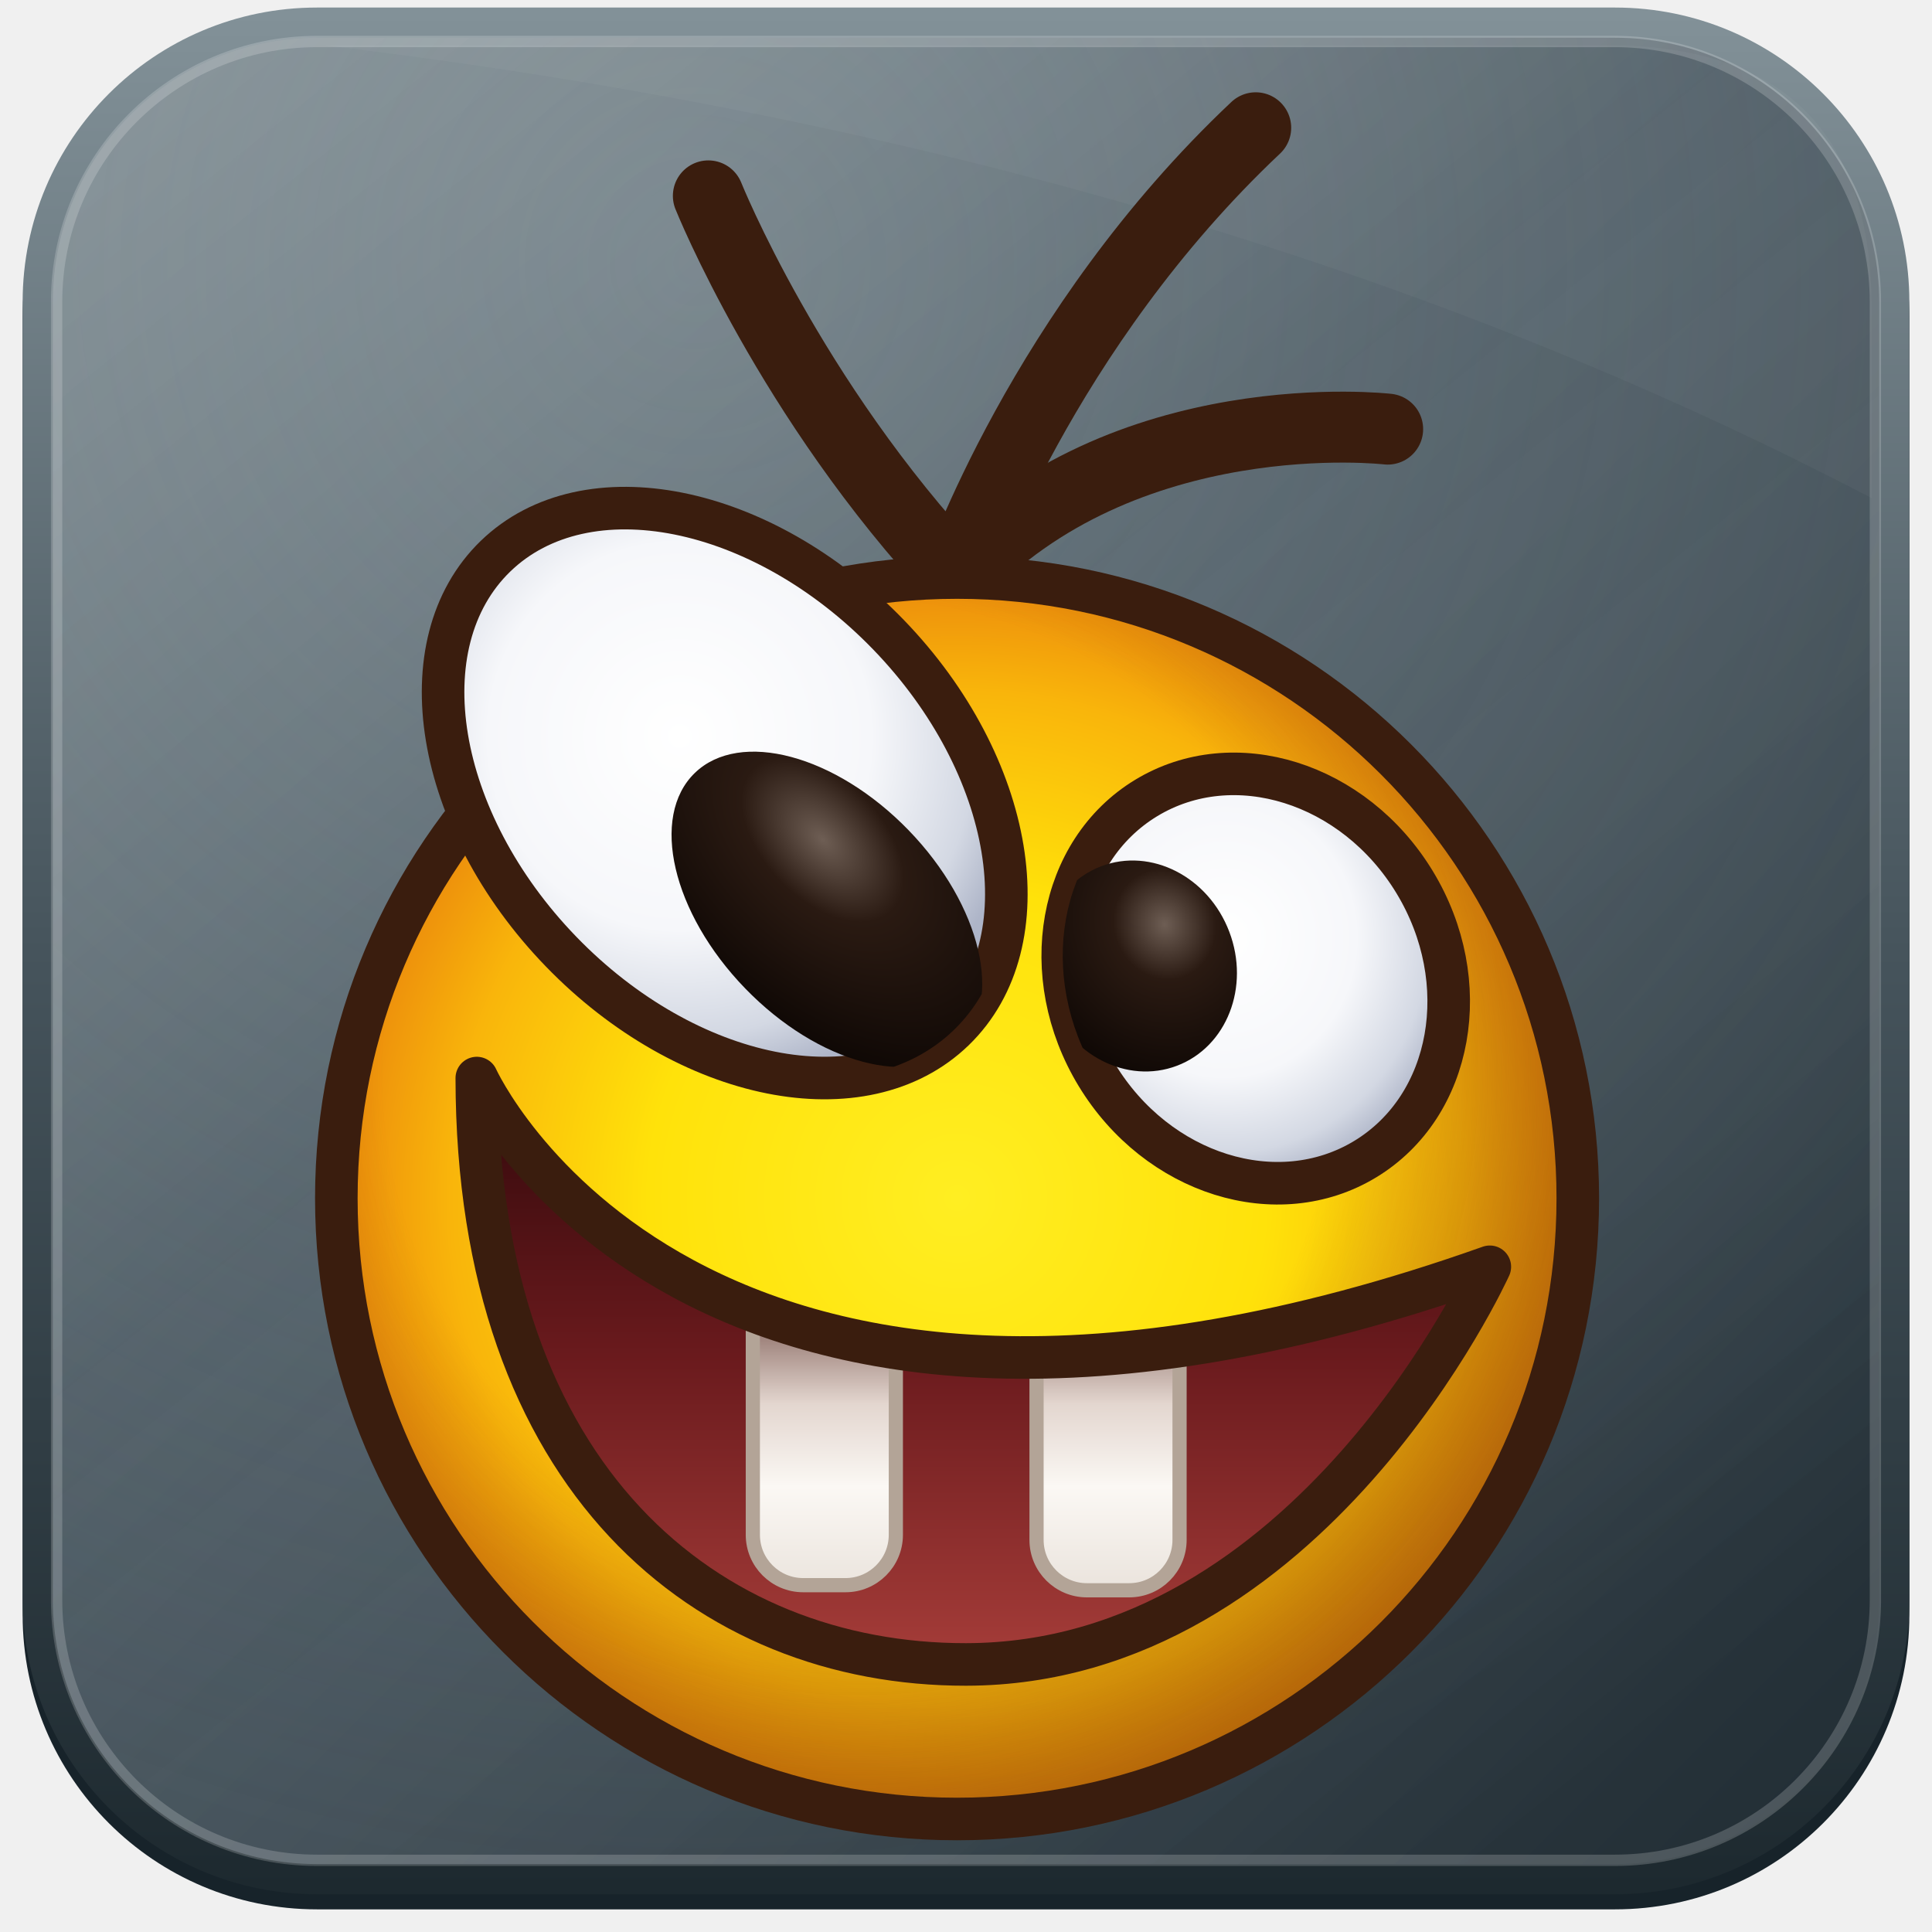
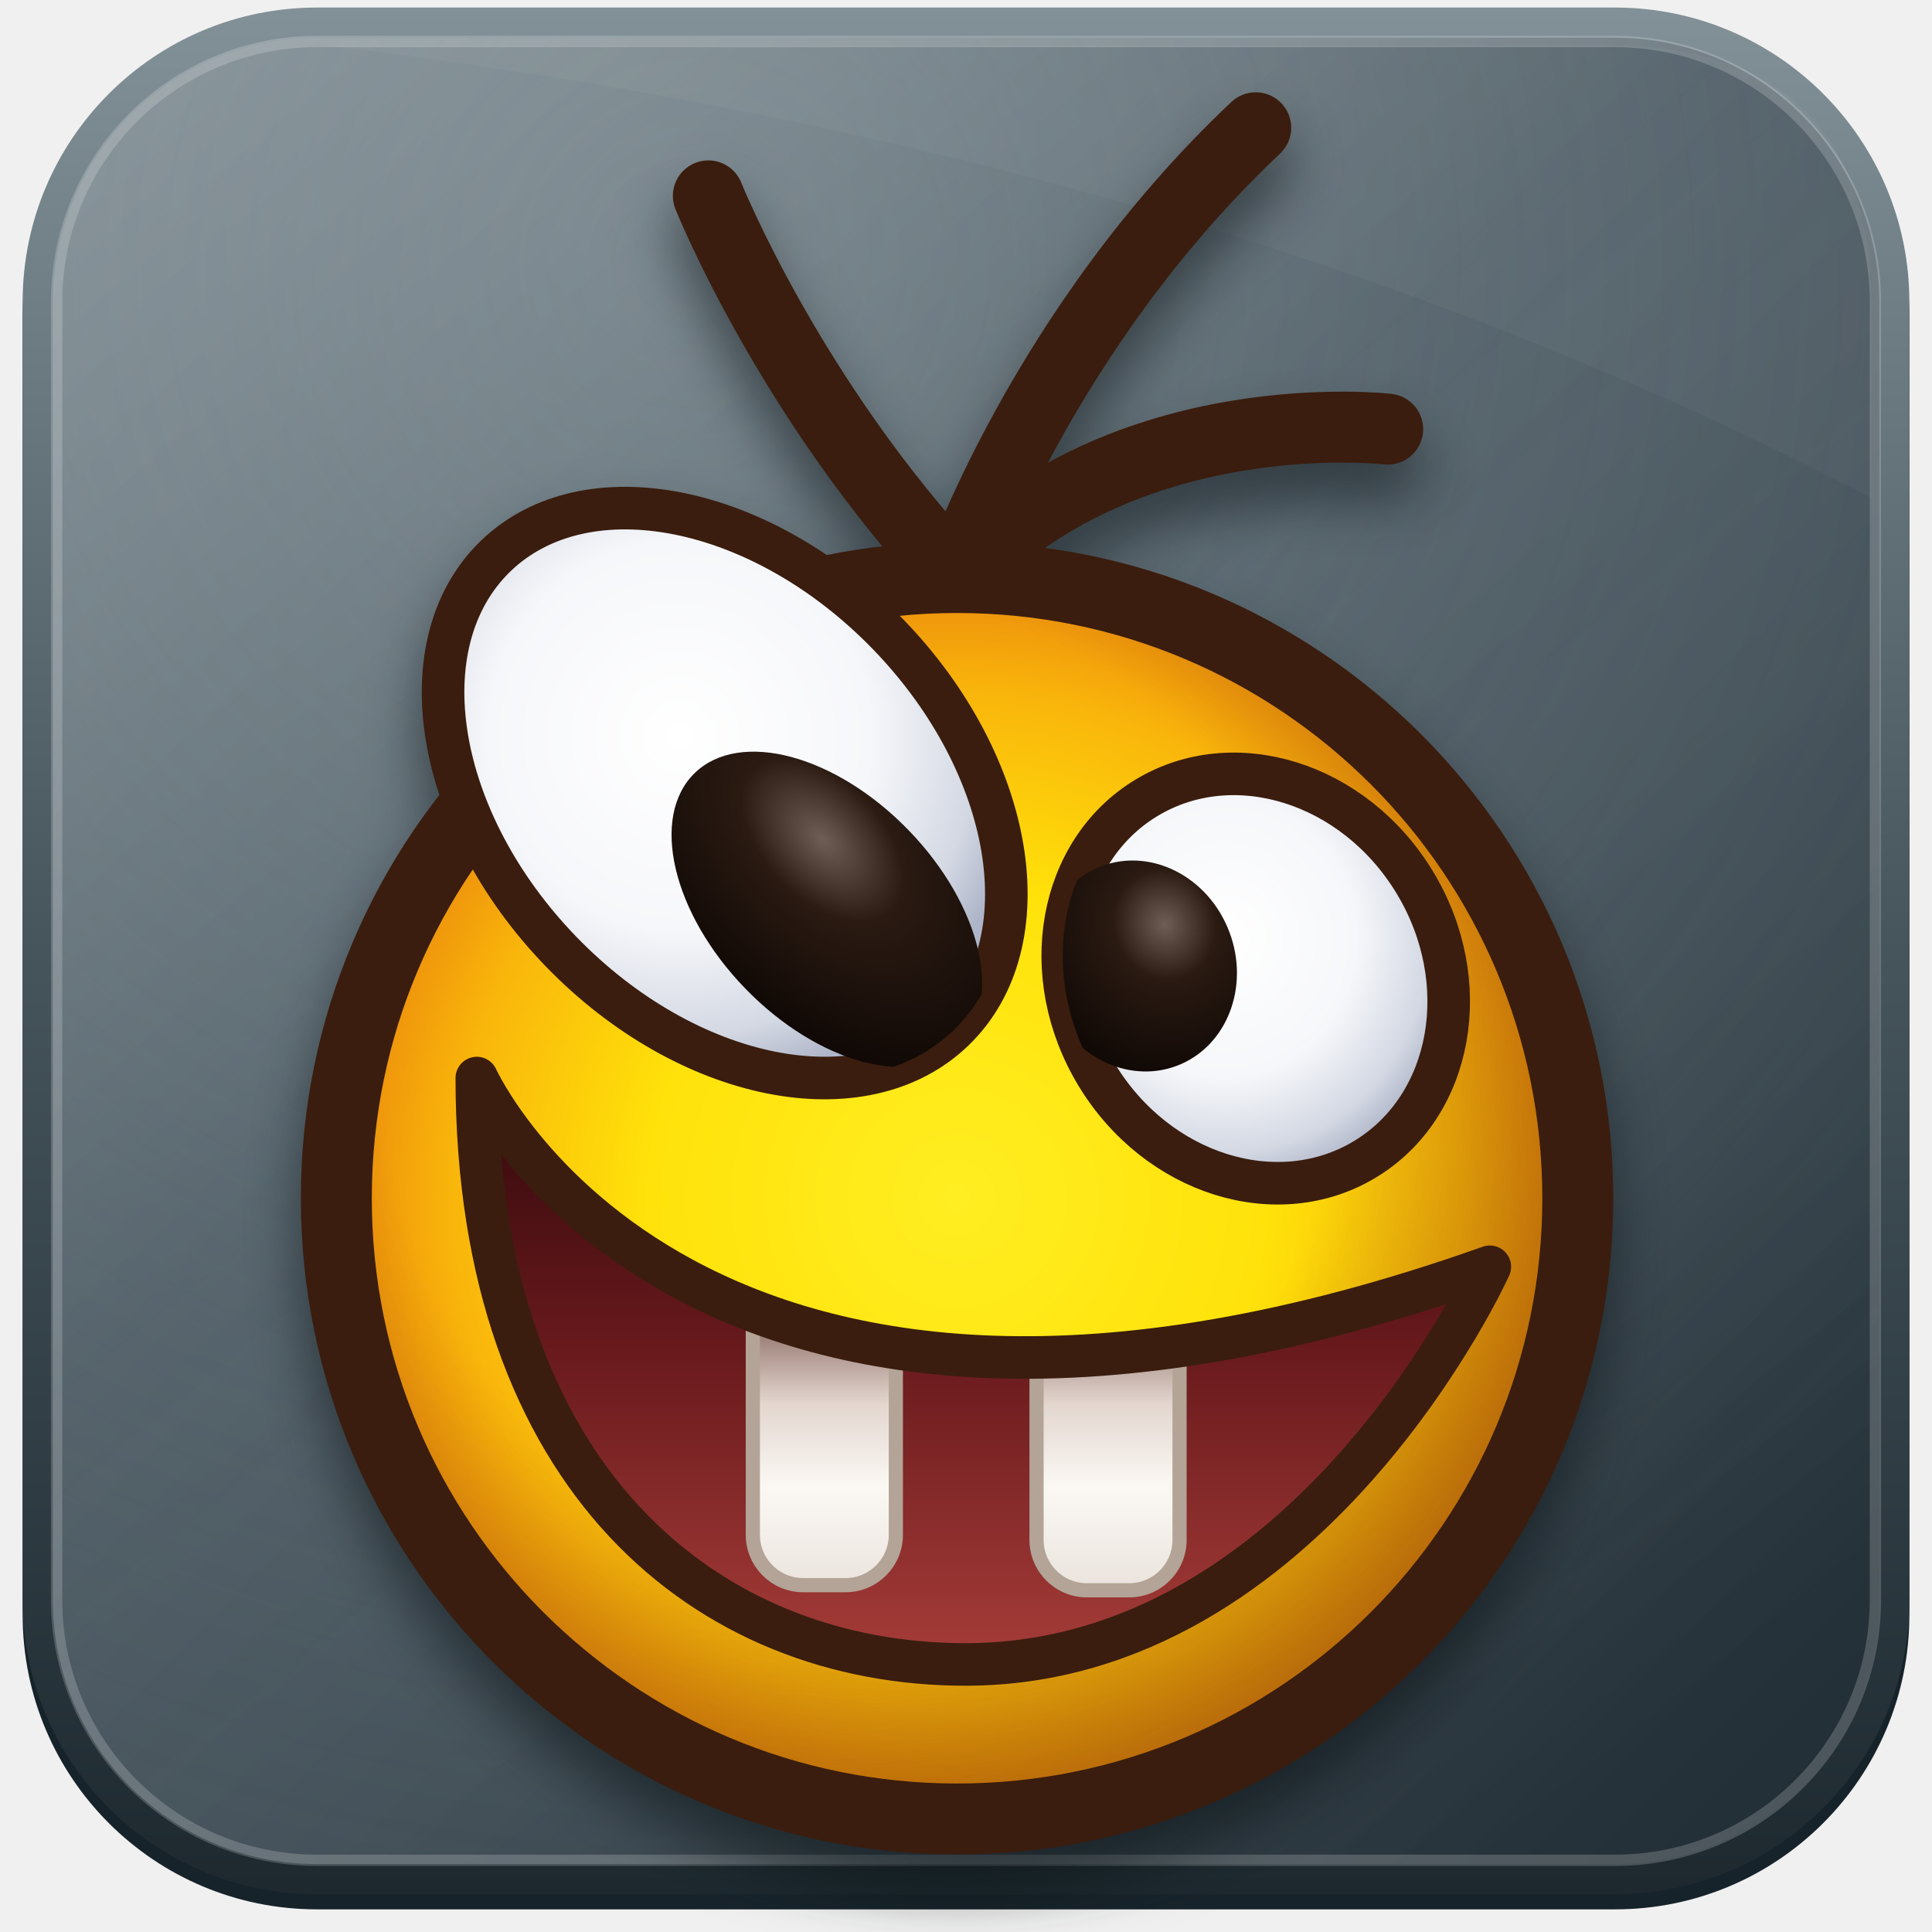
<svg xmlns="http://www.w3.org/2000/svg" viewBox="0 0 256 256" width="256" height="256" stroke-linecap="round" stroke-linejoin="round">
  <defs>
    <linearGradient id="tile" x1="0" y1="0" x2="1" y2="1">
      <stop offset="0" stop-color="#64737A" />
      <stop offset="0.45" stop-color="#46545D" />
      <stop offset="1" stop-color="#26343C" />
    </linearGradient>
    <linearGradient id="tileEdge" x1="0" y1="0" x2="0" y2="1">
      <stop offset="0" stop-color="#829198" />
      <stop offset="0.5" stop-color="#46545C" />
      <stop offset="1" stop-color="#1D292F" />
    </linearGradient>
    <linearGradient id="tileLight" x1="0" y1="0" x2="0.8" y2="1">
      <stop offset="0" stop-color="#FFFFFF" stop-opacity="0.18" />
      <stop offset="0.45" stop-color="#FFFFFF" stop-opacity="0.025" />
      <stop offset="1" stop-color="#000000" stop-opacity="0.12" />
    </linearGradient>
    <radialGradient id="tileGlow" cx="0.35" cy="0.12" r="0.9">
      <stop offset="0" stop-color="#AAB9BF" stop-opacity="0.3" />
      <stop offset="1" stop-color="#AAB9BF" stop-opacity="0" />
    </radialGradient>
+     <filter id="characterShadow" x="-25%" y="-20%" width="150%" height="155%" color-interpolation-filters="sRGB">
+       <feGaussianBlur in="SourceAlpha" stdDeviation="4" result="blur" />
+       <feOffset in="blur" dx="0" dy="5" result="offset" />
+       <feFlood flood-color="#090F13" flood-opacity="0.55" result="shadowColor" />
+       <feComposite in="shadowColor" in2="offset" operator="in" result="shadow" />
+       <feMerge>
+         <feMergeNode in="shadow" />
+         <feMergeNode in="SourceGraphic" />
+       </feMerge>
+     </filter>
    <radialGradient id="face" cx="0.5" cy="0.5" r="0.5">
      <stop offset="0" stop-color="#FFEE22" />
      <stop offset="0.5" stop-color="#FFE20A" />
      <stop offset="0.82" stop-color="#F9B50B" />
      <stop offset="1" stop-color="#EC8C0C" />
    </radialGradient>
    <radialGradient id="faceshade" cx="0.42" cy="0.4" r="0.62">
      <stop offset="0.62" stop-color="#7A3A06" stop-opacity="0" />
      <stop offset="1" stop-color="#7A3A06" stop-opacity="0.5" />
    </radialGradient>
    <radialGradient id="eye" cx="0.42" cy="0.4" r="0.62">
      <stop offset="0" stop-color="#FFFFFF" />
      <stop offset="0.55" stop-color="#F6F7FA" />
      <stop offset="0.85" stop-color="#D3D8E3" />
      <stop offset="1" stop-color="#AEB5C8" />
    </radialGradient>
    <radialGradient id="pupil" cx="0.36" cy="0.3" r="0.75">
      <stop offset="0" stop-color="#6E5E54" />
      <stop offset="0.35" stop-color="#2A1A12" />
      <stop offset="1" stop-color="#0F0805" />
    </radialGradient>
    <linearGradient id="mouth" gradientUnits="userSpaceOnUse" x1="0" y1="146" x2="0" y2="228">
      <stop offset="0" stop-color="#34090C" />
      <stop offset="0.45" stop-color="#6A1A1D" />
      <stop offset="1" stop-color="#A83E3A" />
    </linearGradient>
    <linearGradient id="tooth" gradientUnits="userSpaceOnUse" x1="0" y1="178" x2="0" y2="217">
      <stop offset="0" stop-color="#8E6F68" />
      <stop offset="0.3" stop-color="#E3D6CF" />
      <stop offset="0.6" stop-color="#FBF8F4" />
      <stop offset="1" stop-color="#E9E2DB" />
    </linearGradient>
    <clipPath id="inside">
      <path d="M59.04,143.796c0,0 30.078,66.6 142.8,26.604c0,0 -25.319,55.999 -73.84,56.055c-36.344,0.042 -68.905,-26.003 -68.96,-82.659Z" />
    </clipPath>
    <clipPath id="eyeRight">
      <path d="M153.397,104.319c12.362,-7.501 29.319,-2.187 37.842,11.86c8.523,14.047 5.407,31.541 -6.956,39.042c-12.362,7.501 -29.319,2.187 -37.842,-11.86c-8.523,-14.047 -5.407,-31.541 6.956,-39.042Z" />
    </clipPath>
    <clipPath id="eyeLeft">
      <path d="M61.682,70.231c12.739,-12.324 37.558,-7.367 55.387,11.063c17.83,18.43 21.962,43.399 9.223,55.723c-12.739,12.324 -37.558,7.367 -55.387,-11.063c-17.83,-18.43 -21.962,-43.399 -9.223,-55.723Z" />
    </clipPath>
  </defs>
  <rect x="3" y="3" width="250" height="250" rx="39" fill="#17232A" />
  <rect x="3" y="1" width="250" height="250" rx="39" fill="url(#tileEdge)" />
  <rect x="7" y="5" width="242" height="242" rx="35" fill="url(#tile)" />
  <rect x="7" y="5" width="242" height="242" rx="35" fill="url(#tileGlow)" />
  <rect x="7" y="5" width="242" height="242" rx="35" fill="url(#tileLight)" />
  <rect x="7.5" y="5.5" width="241" height="241" rx="34.5" fill="none" stroke="#FFFFFF" stroke-opacity="0.19" stroke-width="1.5" />
  <path d="M43 6 H213 Q248 6 248 41 V66 Q160 20 43 6Z" fill="#FFFFFF" opacity="0.035" />
-   <g transform="translate(7.68 7.68) scale(0.94)">
+   <g transform="translate(7.68 7.68) scale(0.94)" filter="url(#characterShadow)">
    <g fill="none" stroke="#3A1D0E" stroke-width="10">
      <path d="M91.68,19.44c0,0 11.484,28.661 35.06,53.8c0,0 11.979,-35.021 42.1,-63.4" />
      <path d="M187.44,52.32c0,0 -37.201,-4.317 -60.7,20.92" />
    </g>
    <circle cx="126.74" cy="160.74" r="87.5" fill="url(#face)" />
-     <circle cx="126.74" cy="160.74" r="87.5" fill="url(#faceshade)" stroke="#3A1D0E" stroke-width="6" />
+     <circle cx="126.74" cy="160.74" r="87.5" fill="url(#faceshade)" stroke="#3A1D0E" stroke-width="10" />
    <path d="M153.397,104.319c12.362,-7.501 29.319,-2.187 37.842,11.86c8.523,14.047 5.407,31.541 -6.956,39.042c-12.362,7.501 -29.319,2.187 -37.842,-11.86c-8.523,-14.047 -5.407,-31.541 6.956,-39.042Z" fill="url(#eye)" stroke="#3A1D0E" stroke-width="6" />
    <g clip-path="url(#eyeRight)">
      <ellipse cx="152.4" cy="128" rx="15.04" ry="13.6" transform="rotate(69.2 152.4 128)" fill="url(#pupil)" />
    </g>
    <path d="M61.682,70.231c12.739,-12.324 37.558,-7.367 55.387,11.063c17.83,18.43 21.962,43.399 9.223,55.723c-12.739,12.324 -37.558,7.367 -55.387,-11.063c-17.83,-18.43 -21.962,-43.399 -9.223,-55.723Z" fill="url(#eye)" stroke="#3A1D0E" stroke-width="6" />
    <g clip-path="url(#eyeLeft)">
      <ellipse cx="108.39" cy="120.01" rx="26.76" ry="16.03" transform="rotate(45.9 108.39 120.01)" fill="url(#pupil)" />
    </g>
    <path d="M59.04,143.796c0,0 30.078,66.6 142.8,26.604c0,0 -25.319,55.999 -73.84,56.055c-36.344,0.042 -68.905,-26.003 -68.96,-82.659Z" fill="url(#mouth)" />
    <g clip-path="url(#inside)">
      <path d="M118.111,170.4l0,37.782c0,3.92 -3.178,7.098 -7.098,7.098l-5.963,0c-3.92,-0 -7.098,-3.178 -7.098,-7.098l0,-37.782l20.16,0Z" fill="url(#tooth)" stroke="#B3A497" stroke-width="2" />
      <path d="M158.103,175.883l-0,33.02c-0,3.92 -3.178,7.098 -7.098,7.098l-5.963,-0c-3.92,-0 -7.098,-3.178 -7.098,-7.098l-0,-33.02l20.16,0Z" fill="url(#tooth)" stroke="#B3A497" stroke-width="2" />
    </g>
    <path d="M59.04,143.796c0,0 30.078,66.6 142.8,26.604c0,0 -25.319,55.999 -73.84,56.055c-36.344,0.042 -68.905,-26.003 -68.96,-82.659Z" fill="none" stroke="#3A1D0E" stroke-width="6" />
  </g>
</svg>
